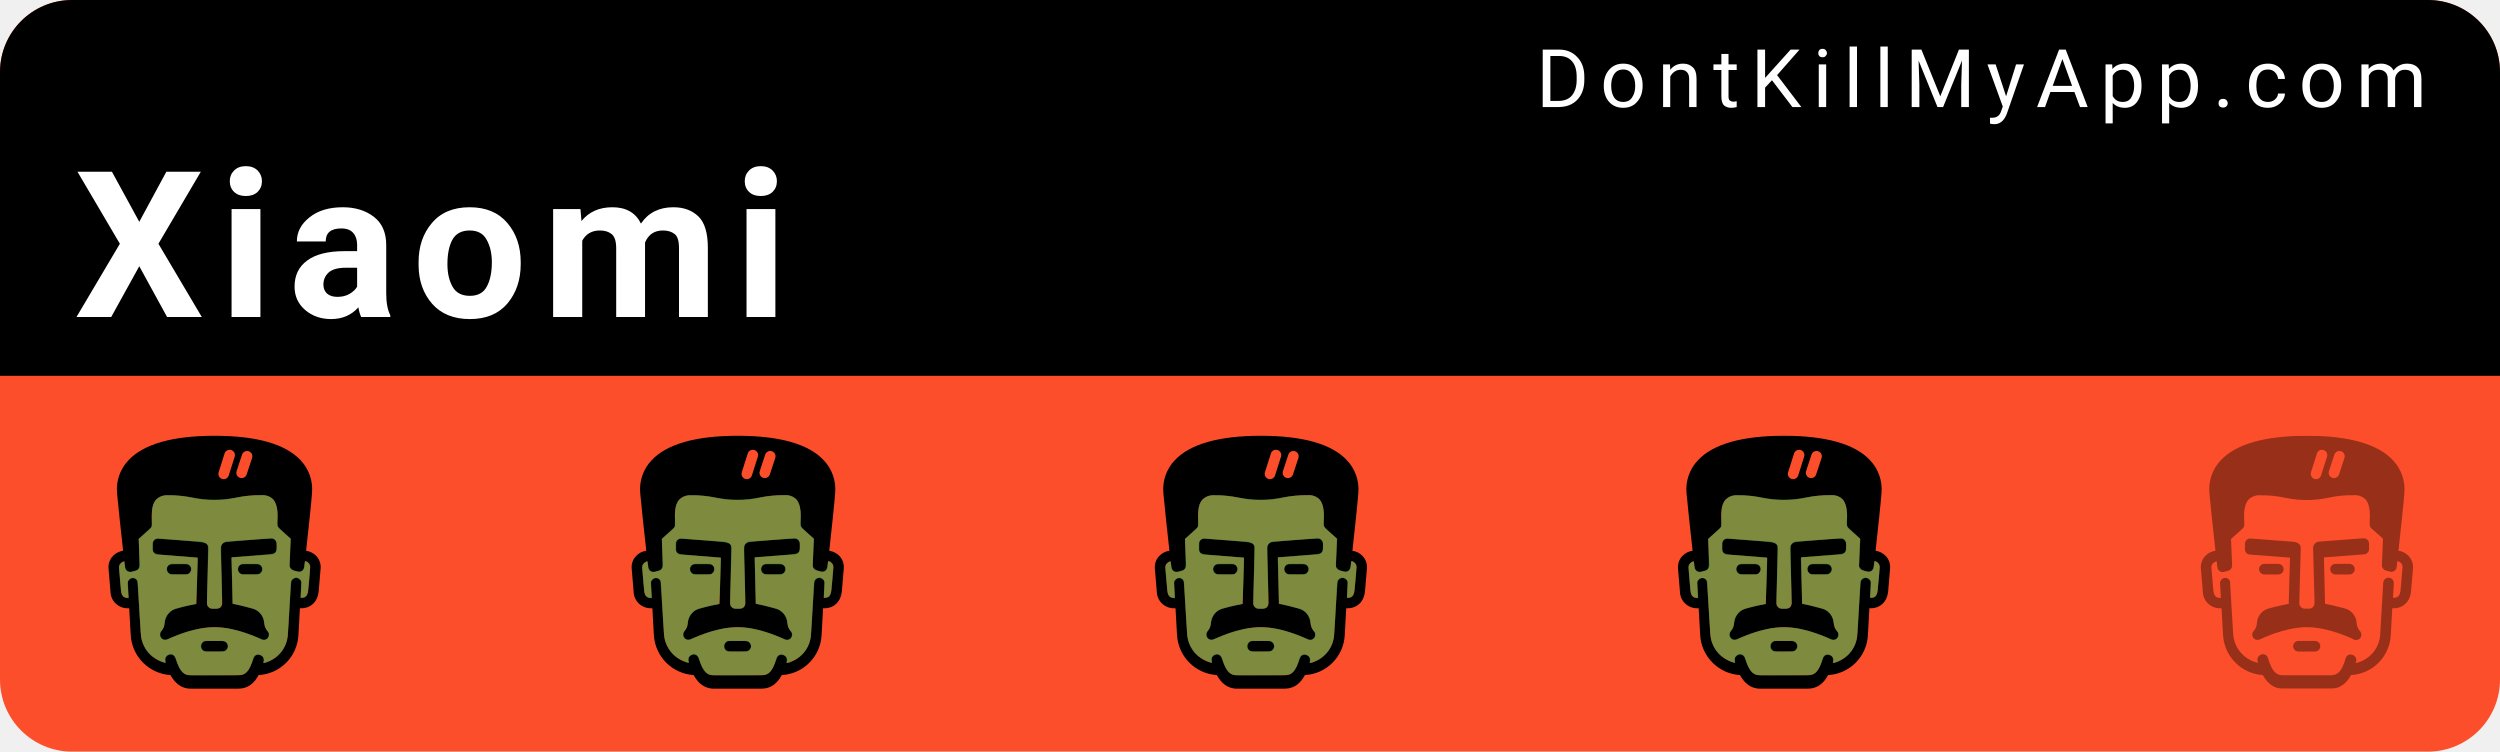
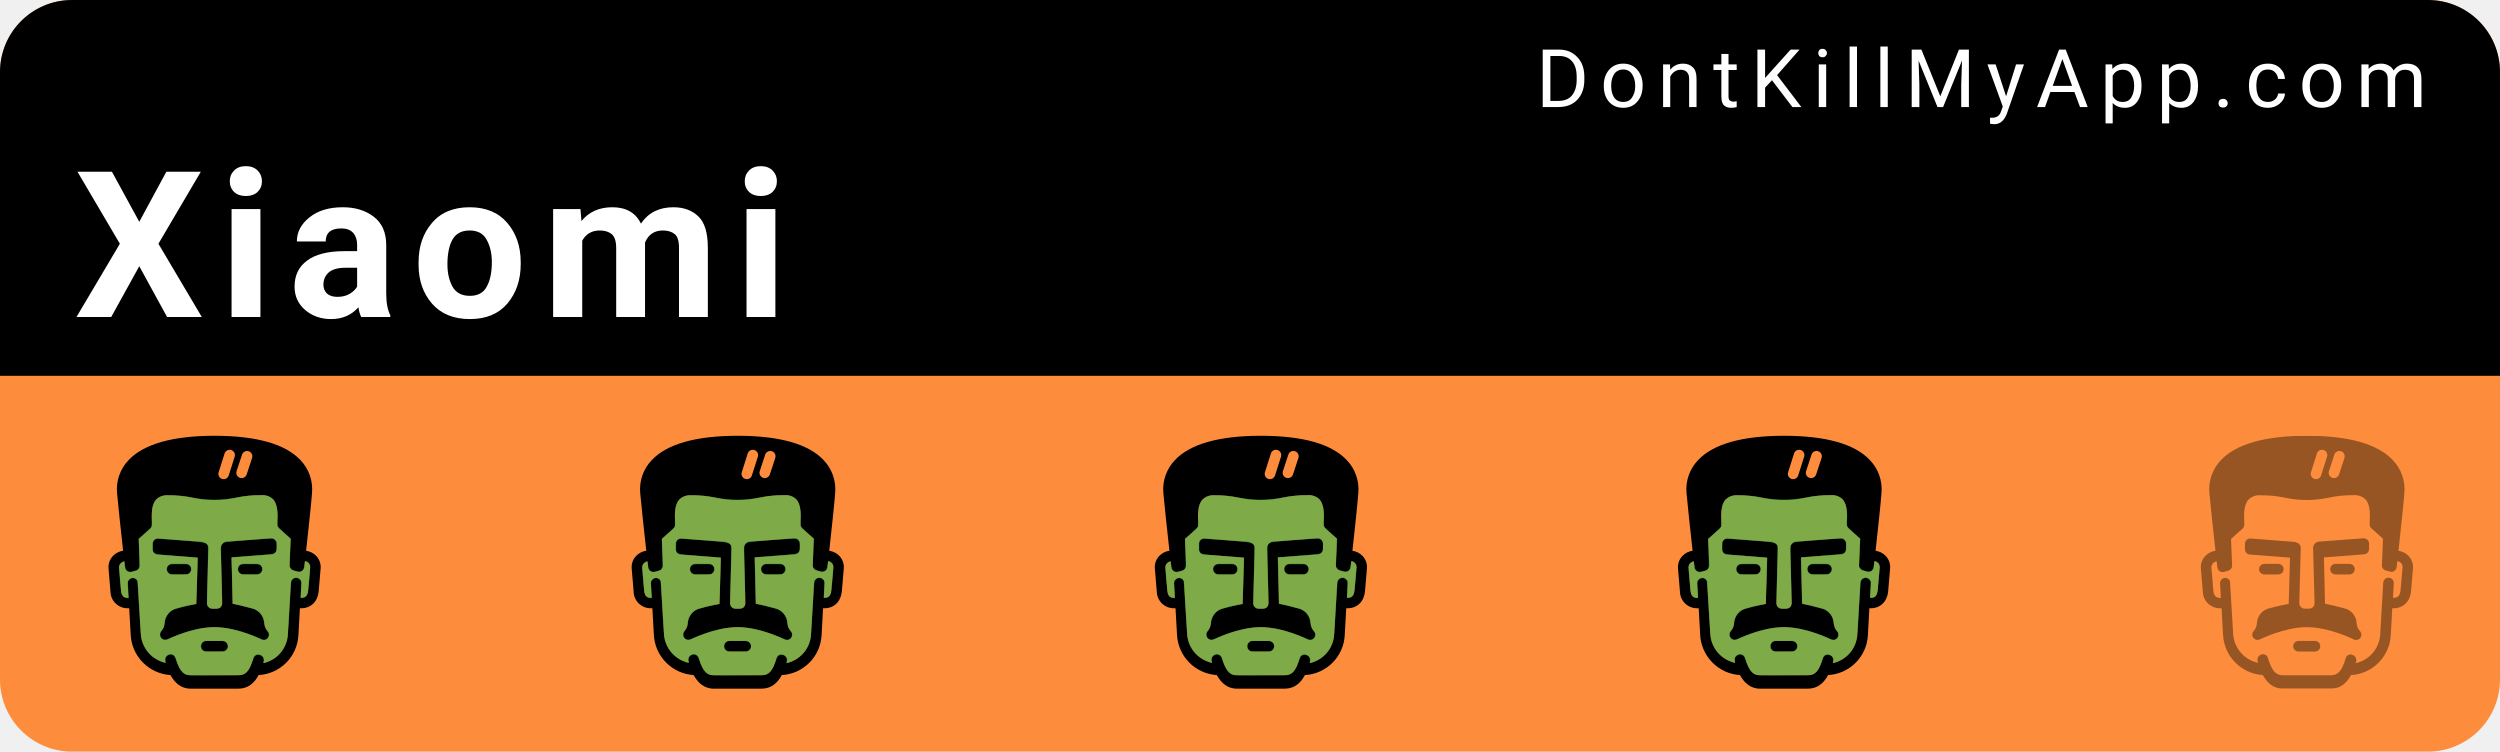
<svg xmlns="http://www.w3.org/2000/svg" width="153mm" height="46mm" viewBox="0 0 153 46" version="1.1" id="svg8">
  <defs id="defs2" />
  <g id="layer1" transform="translate(0,-251)">
-     <rect style="color:#000000;clip-rule:nonzero;display:inline;overflow:visible;visibility:visible;opacity:1;isolation:auto;mix-blend-mode:normal;color-interpolation:sRGB;color-interpolation-filters:linearRGB;solid-color:#000000;solid-opacity:1;fill:#fc4e2a;fill-opacity:1;fill-rule:nonzero;stroke:none;stroke-width:0.529;stroke-linecap:round;stroke-linejoin:miter;stroke-miterlimit:4;stroke-dasharray:none;stroke-dashoffset:0;stroke-opacity:1;color-rendering:auto;image-rendering:auto;shape-rendering:auto;text-rendering:auto;enable-background:accumulate" id="bkg" width="153" height="46" x="6.5503158e-15" y="251" rx="4.416" ry="4.416" />
+     <rect style="color:#000000;clip-rule:nonzero;display:inline;overflow:visible;visibility:visible;opacity:1;isolation:auto;mix-blend-mode:normal;color-interpolation:sRGB;color-interpolation-filters:linearRGB;solid-color:#000000;solid-opacity:1;fill:#fd8d3c;fill-opacity:1;fill-rule:nonzero;stroke:none;stroke-width:0.529;stroke-linecap:round;stroke-linejoin:miter;stroke-miterlimit:4;stroke-dasharray:none;stroke-dashoffset:0;stroke-opacity:1;color-rendering:auto;image-rendering:auto;shape-rendering:auto;text-rendering:auto;enable-background:accumulate" id="bkg" width="153" height="46" x="6.5503158e-15" y="251" rx="4.416" ry="4.416" />
    <path style="color:#000000;clip-rule:nonzero;display:inline;overflow:visible;visibility:visible;opacity:1;isolation:auto;mix-blend-mode:normal;color-interpolation:sRGB;color-interpolation-filters:linearRGB;solid-color:#000000;solid-opacity:1;fill:#000000;fill-opacity:1;fill-rule:nonzero;stroke:none;stroke-width:2;stroke-linecap:round;stroke-linejoin:miter;stroke-miterlimit:4;stroke-dasharray:none;stroke-dashoffset:0;stroke-opacity:1;color-rendering:auto;image-rendering:auto;shape-rendering:auto;text-rendering:auto;enable-background:accumulate" d="M 16.689,0 C 7.443,0 0,7.443 0,16.689 V 86.93 H 578.268 V 16.689 C 578.268,7.443 570.824,0 561.578,0 Z" id="bkgtop" transform="matrix(0.2645833,0,0,0.2645833,0,251)" />
    <text xml:space="preserve" style="font-style:normal;font-variant:normal;font-weight:300;font-stretch:normal;font-size:9.648px;line-height:0%;font-family:Roboto;-inkscape-font-specification:'Roboto Light';text-align:start;letter-spacing:0.685px;word-spacing:0px;writing-mode:lr-tb;text-anchor:start;fill:#ffffff;fill-opacity:1;stroke:none;stroke-width:0.201px;stroke-linecap:butt;stroke-linejoin:miter;stroke-opacity:1" x="94.007" y="257.55" id="link">
      <tspan id="tspan817" x="94.007" y="257.55" style="font-style:normal;font-variant:normal;font-weight:normal;font-stretch:normal;font-size:4.939px;font-family:Roboto;-inkscape-font-specification:Roboto;fill:#ffffff;stroke-width:0.201px">DontKillMyApp.com</tspan>
    </text>
    <text xml:space="preserve" style="font-style:normal;font-variant:normal;font-weight:bold;font-stretch:normal;font-size:12.7px;line-height:0%;font-family:Roboto;-inkscape-font-specification:'Roboto Bold';text-align:start;letter-spacing:0.902px;word-spacing:0px;writing-mode:lr-tb;text-anchor:start;fill:#ffffff;fill-opacity:1;stroke:none;stroke-width:0.265px;stroke-linecap:butt;stroke-linejoin:miter;stroke-opacity:1" x="4.538" y="270.402" id="vendor">
      <tspan id="tspan821" x="4.538" y="270.402" style="font-style:normal;font-variant:normal;font-weight:bold;font-stretch:normal;font-size:12.5px;font-family:Roboto;-inkscape-font-specification:'Roboto Bold';fill:#ffffff;stroke-width:0.265px">Xiaomi</tspan>
    </text>
    <g id="poo1" transform="matrix(0.01510025,0,0,0.01510025,5.393161,277.6693)">
      <svg data-name="Layer 1" viewBox="0 0 63.326 75.47" x="0px" y="0px" version="1.1" id="svg18" width="1025" height="1025">
        <defs id="defs22" />
        <path d="m 23.128,41.38 a 1.575,1.575 0 1 0 0,-3.15 h -4.17 a 1.575,1.575 0 1 0 0,3.15 z" id="path4" />
        <path d="m 40.188,38.23 a 1.575,1.575 0 0 0 0,3.15 h 4.17 a 1.575,1.575 0 1 0 0,-3.15 z" id="path6" />
        <path d="m 34.188,61.23 h -5.05 a 1.575,1.575 0 1 0 0,3.15 h 5.05 a 1.58,1.58 0 0 0 0,-3.15 z" id="path8" />
        <path d="m 48.448,30.6 -13.34,1 a 1.94,1.94 0 0 0 -1.6,1.87 l 0.43,16.3 a 1.77,1.77 0 0 1 -0.45,1.34 1.62,1.62 0 0 1 -1.19,0.48 h -1.27 a 1.62,1.62 0 0 1 -1.19,-0.48 1.79,1.79 0 0 1 -0.45,-1.36 l 0.43,-16.28 a 1.57,1.57 0 0 0 -1.25,-1.58 1.56,1.56 0 0 0 -0.7,-0.23 l -13,-1 a 1.57,1.57 0 0 0 -1.7,1.57 v 1.64 a 1.57,1.57 0 0 0 1.45,1.57 l 12,0.93 -0.38,13.22 a 5.46,5.46 0 0 0 0,0.58 c -1.2,0.22 -3.26,0.61 -5.7,1.29 a 4.77,4.77 0 0 0 -3.8,4.48 3.74,3.74 0 0 1 -0.95,2.31 1.58,1.58 0 0 0 1.83,2.51 c 0.07,0 7.3,-3.65 14,-3.65 6.7,0 13.94,3.61 14,3.65 a 1.57,1.57 0 0 0 1.83,-2.51 3.75,3.75 0 0 1 -0.95,-2.32 4.77,4.77 0 0 0 -3.76,-4.46 c -2.45,-0.69 -4.47,-1.12 -5.69,-1.35 0,-0.17 0,-0.33 0,-0.5 l -0.31,-13.33 12,-0.91 a 1.58,1.58 0 0 0 1.46,-1.57 v -1.64 a 1.58,1.58 0 0 0 -1.75,-1.57 z" id="path10" />
        <path d="m 61.978,35.84 a 5.16,5.16 0 0 0 -3,-1.52 c 0.63,-5.79 1.62,-14.85 1.76,-17.24 a 12.56,12.56 0 0 0 -3.42,-9.79 c -4.49,-4.82 -13.14,-7.29 -25.66,-7.29 -12.52,0 -21.16,2.47 -25.68,7.29 a 12.56,12.56 0 0 0 -3.42,9.79 c 0.18,2.39 1.18,11.45 1.81,17.23 a 5.16,5.16 0 0 0 -3,1.52 4.83,4.83 0 0 0 -1.36,3.64 v 0 l 0.59,7.07 a 5.07,5.07 0 0 0 5.14,4.93 1.56,1.56 0 0 0 0.45,0 l 0.44,7.86 a 12.69,12.69 0 0 0 11.87,12.08 c 1.24,2.19 3.02,4.06 6.05,4.06 h 14.19 c 3.07,0 4.86,-1.83 6.07,-4.06 a 12.58,12.58 0 0 0 11.88,-11.94 l 0.44,-8 a 1.55,1.55 0 0 0 0.42,0 c 2.85,0 4.88,-2 5.18,-5 l 0.59,-7 v 0 a 4.84,4.84 0 0 0 -1.34,-3.63 z m -23.74,-25.29 1.62,-4.93 a 1.581,1.581 0 1 1 3,1 l -1.62,4.93 a 1.581,1.581 0 0 1 -3,-1 z m -5.36,0.32 1.78,-5.61 a 1.581,1.581 0 0 1 3,1 l -1.78,5.61 a 1.581,1.581 0 1 1 -3,-1 z m 26.71,35.38 c -0.2,2.1 -1.59,2.1 -2,2.1 h -0.24 l 0.24,-4.34 a 1.581,1.581 0 1 0 -3.16,-0.08 c 0,0 0,0 0,0.06 l -0.89,15.2 a 9.31,9.31 0 0 1 -7.35,8.66 l 0.14,-0.45 a 1.58,1.58 0 0 0 -1.06,-2 1.47,1.47 0 0 0 -2,0.86 c -1.15,4 -2.33,5.21 -4.53,5.21 h -14.19 c -1.81,0 -3.19,-0.7 -4.53,-5.18 a 1.52,1.52 0 0 0 -2,-1 1.63,1.63 0 0 0 -1.06,2 c 0,0.15 0.09,0.32 0.14,0.47 a 9.4,9.4 0 0 1 -7.45,-8.68 L 8.738,44 v 0 a 1.52,1.52 0 0 0 -0.09,-0.74 1.51,1.51 0 0 0 -1.39,-0.84 1.56,1.56 0 0 0 -1.52,1.54 c 0,0 0,0.09 0,0.13 l 0.25,4.29 h -0.24 c -0.45,0 -1.83,0 -2,-2.08 l -0.59,-7 a 1.71,1.71 0 0 1 0.48,-1.24 2,2 0 0 1 1.1,-0.59 l 0.2,1.8 a 1.57,1.57 0 0 0 2,1.34 l 1.25,-0.35 a 1.57,1.57 0 0 0 1.15,-1.58 l -0.32,-7.9 3.45,-3.08 a 1.57,1.57 0 0 0 0.5,-1.23 c 0,-0.19 0,-0.4 0,-0.62 -0.1,-1.94 -0.27,-5.18 1.29,-6.84 a 4.59,4.59 0 0 1 3.48,-1.25 33.32,33.32 0 0 1 7.45,0.74 30.9,30.9 0 0 0 12.95,-0.03 33.3,33.3 0 0 1 7.45,-0.74 4.59,4.59 0 0 1 3.51,1.2 c 1.57,1.65 1.4,4.9 1.29,6.84 0,0.22 0,0.43 0,0.62 a 1.57,1.57 0 0 0 0.52,1.24 l 3.45,3.08 -0.32,7.9 a 1.57,1.57 0 0 0 1.15,1.58 l 1.25,0.35 a 1.57,1.57 0 0 0 2,-1.34 l 0.2,-1.8 a 2,2 0 0 1 1.09,0.57 1.71,1.71 0 0 1 0.48,1.24 z" id="path12" />
        <path style="opacity:0.5;fill:#00c853;fill-opacity:1;fill-rule:nonzero;stroke:none;stroke-width:0.339;stroke-linecap:round;stroke-linejoin:miter;stroke-miterlimit:4;stroke-dasharray:none;stroke-dashoffset:133.262;stroke-opacity:0.539;paint-order:normal" d="m 23.013,71.203 c -1.154,-0.53 -2.012,-1.805 -2.776,-4.127 -0.59,-1.793 -1.609,-2.306 -2.72,-1.371 -0.486,0.409 -0.53,0.526 -0.479,1.27 0.031,0.451 0.003,0.819 -0.064,0.819 C 16.551,67.794 14.716,66.955 13.756,66.323 11.989,65.159 10.91,63.746 10.115,61.556 9.694,60.396 9.62,59.534 8.869,46.907 8.677,43.672 8.627,43.334 8.286,42.937 7.742,42.304 6.788,42.332 6.216,42.997 l -0.425,0.494 0.117,2.518 0.117,2.518 -0.559,-0.12 C 3.978,48.087 3.845,47.753 3.454,43.349 3.029,38.555 3.019,38.754 3.705,38.068 c 0.862,-0.862 1.057,-0.773 1.198,0.548 0.198,1.852 1.06,2.321 3.029,1.65 1.35,-0.46 1.352,-0.47 1.211,-5.293 L 9.019,30.768 9.924,29.941 c 0.498,-0.455 1.362,-1.261 1.922,-1.791 l 1.017,-0.963 0.094,-3.015 c 0.083,-2.669 0.139,-3.117 0.49,-3.911 0.502,-1.136 1.494,-1.996 2.712,-2.351 1.195,-0.347 4.677,-0.209 7.577,0.301 4.117,0.724 5.096,0.828 7.833,0.828 2.753,1.97e-4 3.915,-0.125 7.872,-0.845 1.024,-0.186 3.05,-0.388 4.501,-0.448 2.923,-0.121 3.713,0.025 4.853,0.894 1.199,0.914 1.856,3.392 1.679,6.326 -0.065,1.083 -0.031,1.755 0.106,2.057 0.112,0.247 1.029,1.192 2.038,2.101 l 1.836,1.652 -0.097,1.454 c -0.053,0.799 -0.145,2.689 -0.204,4.198 l -0.107,2.745 0.494,0.494 c 0.553,0.553 2.089,0.992 2.824,0.807 0.57,-0.143 0.962,-0.757 1.062,-1.664 0.148,-1.34 0.199,-1.464 0.568,-1.367 0.188,0.049 0.531,0.314 0.762,0.59 0.52,0.618 0.529,1.147 0.104,5.638 -0.381,4.025 -0.656,4.655 -2.029,4.655 h -0.506 l 0.096,-2.504 0.096,-2.504 -0.545,-0.459 C 56.672,42.608 56.276,42.402 56.093,42.402 c -0.566,0 -1.276,0.468 -1.464,0.965 -0.098,0.26 -0.34,3.406 -0.538,6.991 -0.508,9.224 -0.609,10.286 -1.102,11.596 -0.892,2.371 -2.42,4.032 -4.758,5.173 -1.799,0.878 -2.048,0.876 -1.963,-0.013 0.082,-0.86 -0.275,-1.428 -1.061,-1.687 -0.466,-0.154 -0.693,-0.148 -1.058,0.027 -0.536,0.257 -0.705,0.552 -1.421,2.472 -0.595,1.594 -1.33,2.655 -2.189,3.16 -0.57,0.335 -0.872,0.348 -8.715,0.389 -7.607,0.039 -8.169,0.022 -8.81,-0.272 z m 11.583,-6.983 c 0.529,-0.184 1.036,-0.88 1.036,-1.421 0,-0.149 -0.115,-0.493 -0.255,-0.764 -0.384,-0.742 -1.122,-0.885 -4.209,-0.818 l -2.675,0.058 -0.408,0.475 c -0.728,0.847 -0.343,2.345 0.653,2.538 0.839,0.162 5.349,0.109 5.859,-0.069 z M 18.843,60.18 c 7.207,-3.126 13.088,-3.79 19.307,-2.181 1.849,0.478 4.563,1.42 6.313,2.19 0.83,0.365 1.738,0.664 2.017,0.664 0.751,0 1.339,-0.661 1.339,-1.506 0,-0.371 -0.075,-0.721 -0.167,-0.778 -0.425,-0.263 -1.054,-1.682 -1.199,-2.708 -0.271,-1.915 -1.127,-3.183 -2.677,-3.967 -0.337,-0.17 -1.994,-0.642 -3.683,-1.049 l -3.071,-0.739 -0.104,-5.164 c -0.057,-2.84 -0.147,-5.942 -0.199,-6.893 -0.093,-1.706 -0.089,-1.73 0.297,-1.807 0.215,-0.043 3.006,-0.269 6.201,-0.502 6.205,-0.453 6.471,-0.507 6.81,-1.399 0.089,-0.234 0.162,-0.91 0.162,-1.502 0,-0.911 -0.067,-1.156 -0.438,-1.597 -0.384,-0.456 -0.546,-0.521 -1.312,-0.524 -1.924,-0.008 -13.26,0.909 -13.768,1.113 -0.295,0.119 -0.669,0.417 -0.829,0.663 -0.275,0.419 -0.279,0.97 -0.076,9.067 0.234,9.304 0.23,9.375 -0.627,9.833 -0.253,0.135 -0.935,0.234 -1.612,0.233 -1.11,-0.001 -1.2,-0.031 -1.666,-0.553 -0.586,-0.656 -0.555,0.366 -0.298,-9.772 0.111,-4.376 0.149,-8.165 0.085,-8.42 -0.246,-0.977 -0.806,-1.093 -7.975,-1.652 -3.589,-0.28 -6.757,-0.508 -7.041,-0.508 -0.322,0 -0.672,0.156 -0.931,0.416 -0.379,0.379 -0.416,0.549 -0.416,1.917 0,2.377 -0.444,2.201 7.066,2.788 3.417,0.267 6.236,0.508 6.264,0.536 0.136,0.136 -0.366,13.739 -0.51,13.833 -0.09,0.059 -0.504,0.153 -0.919,0.21 -1.393,0.191 -5.532,1.303 -6.053,1.626 -1.322,0.82 -2.157,2.189 -2.367,3.881 -0.116,0.936 -0.408,1.651 -0.965,2.366 -0.464,0.596 -0.416,1.627 0.101,2.143 0.577,0.577 1.128,0.528 2.941,-0.258 z m 5.376,-19.353 c 0.55,-0.64 0.547,-1.517 -0.007,-2.072 -0.407,-0.407 -0.474,-0.416 -3.122,-0.416 -2.575,0 -2.729,0.019 -3.156,0.387 -0.802,0.69 -0.52,2.064 0.515,2.506 0.186,0.08 1.469,0.128 2.851,0.107 l 2.512,-0.038 z m 21.175,0.014 c 0.625,-0.625 0.614,-1.567 -0.024,-2.116 -0.426,-0.367 -0.582,-0.386 -3.155,-0.386 -2.648,0 -2.716,0.009 -3.122,0.416 -0.717,0.717 -0.447,2.075 0.491,2.47 0.2,0.084 1.485,0.136 2.856,0.115 2.466,-0.037 2.499,-0.043 2.954,-0.498 z" id="path834" />
      </svg>
    </g>
    <g transform="matrix(0.01510025,0,0,0.01510025,37.41043,277.6693)" id="poo2">
      <svg data-name="Layer 1" viewBox="0 0 63.326 75.47" x="0px" y="0px" version="1.1" id="svg18" width="1025" height="1025">
        <defs id="defs22" />
        <path d="m 23.128,41.38 a 1.575,1.575 0 1 0 0,-3.15 h -4.17 a 1.575,1.575 0 1 0 0,3.15 z" id="path4" />
        <path d="m 40.188,38.23 a 1.575,1.575 0 0 0 0,3.15 h 4.17 a 1.575,1.575 0 1 0 0,-3.15 z" id="path6" />
        <path d="m 34.188,61.23 h -5.05 a 1.575,1.575 0 1 0 0,3.15 h 5.05 a 1.58,1.58 0 0 0 0,-3.15 z" id="path8" />
        <path d="m 48.448,30.6 -13.34,1 a 1.94,1.94 0 0 0 -1.6,1.87 l 0.43,16.3 a 1.77,1.77 0 0 1 -0.45,1.34 1.62,1.62 0 0 1 -1.19,0.48 h -1.27 a 1.62,1.62 0 0 1 -1.19,-0.48 1.79,1.79 0 0 1 -0.45,-1.36 l 0.43,-16.28 a 1.57,1.57 0 0 0 -1.25,-1.58 1.56,1.56 0 0 0 -0.7,-0.23 l -13,-1 a 1.57,1.57 0 0 0 -1.7,1.57 v 1.64 a 1.57,1.57 0 0 0 1.45,1.57 l 12,0.93 -0.38,13.22 a 5.46,5.46 0 0 0 0,0.58 c -1.2,0.22 -3.26,0.61 -5.7,1.29 a 4.77,4.77 0 0 0 -3.8,4.48 3.74,3.74 0 0 1 -0.95,2.31 1.58,1.58 0 0 0 1.83,2.51 c 0.07,0 7.3,-3.65 14,-3.65 6.7,0 13.94,3.61 14,3.65 a 1.57,1.57 0 0 0 1.83,-2.51 3.75,3.75 0 0 1 -0.95,-2.32 4.77,4.77 0 0 0 -3.76,-4.46 c -2.45,-0.69 -4.47,-1.12 -5.69,-1.35 0,-0.17 0,-0.33 0,-0.5 l -0.31,-13.33 12,-0.91 a 1.58,1.58 0 0 0 1.46,-1.57 v -1.64 a 1.58,1.58 0 0 0 -1.75,-1.57 z" id="path10" />
        <path d="m 61.978,35.84 a 5.16,5.16 0 0 0 -3,-1.52 c 0.63,-5.79 1.62,-14.85 1.76,-17.24 a 12.56,12.56 0 0 0 -3.42,-9.79 c -4.49,-4.82 -13.14,-7.29 -25.66,-7.29 -12.52,0 -21.16,2.47 -25.68,7.29 a 12.56,12.56 0 0 0 -3.42,9.79 c 0.18,2.39 1.18,11.45 1.81,17.23 a 5.16,5.16 0 0 0 -3,1.52 4.83,4.83 0 0 0 -1.36,3.64 v 0 l 0.59,7.07 a 5.07,5.07 0 0 0 5.14,4.93 1.56,1.56 0 0 0 0.45,0 l 0.44,7.86 a 12.69,12.69 0 0 0 11.87,12.08 c 1.24,2.19 3.02,4.06 6.05,4.06 h 14.19 c 3.07,0 4.86,-1.83 6.07,-4.06 a 12.58,12.58 0 0 0 11.88,-11.94 l 0.44,-8 a 1.55,1.55 0 0 0 0.42,0 c 2.85,0 4.88,-2 5.18,-5 l 0.59,-7 v 0 a 4.84,4.84 0 0 0 -1.34,-3.63 z m -23.74,-25.29 1.62,-4.93 a 1.581,1.581 0 1 1 3,1 l -1.62,4.93 a 1.581,1.581 0 0 1 -3,-1 z m -5.36,0.32 1.78,-5.61 a 1.581,1.581 0 0 1 3,1 l -1.78,5.61 a 1.581,1.581 0 1 1 -3,-1 z m 26.71,35.38 c -0.2,2.1 -1.59,2.1 -2,2.1 h -0.24 l 0.24,-4.34 a 1.581,1.581 0 1 0 -3.16,-0.08 c 0,0 0,0 0,0.06 l -0.89,15.2 a 9.31,9.31 0 0 1 -7.35,8.66 l 0.14,-0.45 a 1.58,1.58 0 0 0 -1.06,-2 1.47,1.47 0 0 0 -2,0.86 c -1.15,4 -2.33,5.21 -4.53,5.21 h -14.19 c -1.81,0 -3.19,-0.7 -4.53,-5.18 a 1.52,1.52 0 0 0 -2,-1 1.63,1.63 0 0 0 -1.06,2 c 0,0.15 0.09,0.32 0.14,0.47 a 9.4,9.4 0 0 1 -7.45,-8.68 L 8.738,44 v 0 a 1.52,1.52 0 0 0 -0.09,-0.74 1.51,1.51 0 0 0 -1.39,-0.84 1.56,1.56 0 0 0 -1.52,1.54 c 0,0 0,0.09 0,0.13 l 0.25,4.29 h -0.24 c -0.45,0 -1.83,0 -2,-2.08 l -0.59,-7 a 1.71,1.71 0 0 1 0.48,-1.24 2,2 0 0 1 1.1,-0.59 l 0.2,1.8 a 1.57,1.57 0 0 0 2,1.34 l 1.25,-0.35 a 1.57,1.57 0 0 0 1.15,-1.58 l -0.32,-7.9 3.45,-3.08 a 1.57,1.57 0 0 0 0.5,-1.23 c 0,-0.19 0,-0.4 0,-0.62 -0.1,-1.94 -0.27,-5.18 1.29,-6.84 a 4.59,4.59 0 0 1 3.48,-1.25 33.32,33.32 0 0 1 7.45,0.74 30.9,30.9 0 0 0 12.95,-0.03 33.3,33.3 0 0 1 7.45,-0.74 4.59,4.59 0 0 1 3.51,1.2 c 1.57,1.65 1.4,4.9 1.29,6.84 0,0.22 0,0.43 0,0.62 a 1.57,1.57 0 0 0 0.52,1.24 l 3.45,3.08 -0.32,7.9 a 1.57,1.57 0 0 0 1.15,1.58 l 1.25,0.35 a 1.57,1.57 0 0 0 2,-1.34 l 0.2,-1.8 a 2,2 0 0 1 1.09,0.57 1.71,1.71 0 0 1 0.48,1.24 z" id="path12" />
        <path style="opacity:0.5;fill:#00c853;fill-opacity:1;fill-rule:nonzero;stroke:none;stroke-width:0.339;stroke-linecap:round;stroke-linejoin:miter;stroke-miterlimit:4;stroke-dasharray:none;stroke-dashoffset:133.262;stroke-opacity:0.539;paint-order:normal" d="m 23.013,71.203 c -1.154,-0.53 -2.012,-1.805 -2.776,-4.127 -0.59,-1.793 -1.609,-2.306 -2.72,-1.371 -0.486,0.409 -0.53,0.526 -0.479,1.27 0.031,0.451 0.003,0.819 -0.064,0.819 C 16.551,67.794 14.716,66.955 13.756,66.323 11.989,65.159 10.91,63.746 10.115,61.556 9.694,60.396 9.62,59.534 8.869,46.907 8.677,43.672 8.627,43.334 8.286,42.937 7.742,42.304 6.788,42.332 6.216,42.997 l -0.425,0.494 0.117,2.518 0.117,2.518 -0.559,-0.12 C 3.978,48.087 3.845,47.753 3.454,43.349 3.029,38.555 3.019,38.754 3.705,38.068 c 0.862,-0.862 1.057,-0.773 1.198,0.548 0.198,1.852 1.06,2.321 3.029,1.65 1.35,-0.46 1.352,-0.47 1.211,-5.293 L 9.019,30.768 9.924,29.941 c 0.498,-0.455 1.362,-1.261 1.922,-1.791 l 1.017,-0.963 0.094,-3.015 c 0.083,-2.669 0.139,-3.117 0.49,-3.911 0.502,-1.136 1.494,-1.996 2.712,-2.351 1.195,-0.347 4.677,-0.209 7.577,0.301 4.117,0.724 5.096,0.828 7.833,0.828 2.753,1.97e-4 3.915,-0.125 7.872,-0.845 1.024,-0.186 3.05,-0.388 4.501,-0.448 2.923,-0.121 3.713,0.025 4.853,0.894 1.199,0.914 1.856,3.392 1.679,6.326 -0.065,1.083 -0.031,1.755 0.106,2.057 0.112,0.247 1.029,1.192 2.038,2.101 l 1.836,1.652 -0.097,1.454 c -0.053,0.799 -0.145,2.689 -0.204,4.198 l -0.107,2.745 0.494,0.494 c 0.553,0.553 2.089,0.992 2.824,0.807 0.57,-0.143 0.962,-0.757 1.062,-1.664 0.148,-1.34 0.199,-1.464 0.568,-1.367 0.188,0.049 0.531,0.314 0.762,0.59 0.52,0.618 0.529,1.147 0.104,5.638 -0.381,4.025 -0.656,4.655 -2.029,4.655 h -0.506 l 0.096,-2.504 0.096,-2.504 -0.545,-0.459 C 56.672,42.608 56.276,42.402 56.093,42.402 c -0.566,0 -1.276,0.468 -1.464,0.965 -0.098,0.26 -0.34,3.406 -0.538,6.991 -0.508,9.224 -0.609,10.286 -1.102,11.596 -0.892,2.371 -2.42,4.032 -4.758,5.173 -1.799,0.878 -2.048,0.876 -1.963,-0.013 0.082,-0.86 -0.275,-1.428 -1.061,-1.687 -0.466,-0.154 -0.693,-0.148 -1.058,0.027 -0.536,0.257 -0.705,0.552 -1.421,2.472 -0.595,1.594 -1.33,2.655 -2.189,3.16 -0.57,0.335 -0.872,0.348 -8.715,0.389 -7.607,0.039 -8.169,0.022 -8.81,-0.272 z m 11.583,-6.983 c 0.529,-0.184 1.036,-0.88 1.036,-1.421 0,-0.149 -0.115,-0.493 -0.255,-0.764 -0.384,-0.742 -1.122,-0.885 -4.209,-0.818 l -2.675,0.058 -0.408,0.475 c -0.728,0.847 -0.343,2.345 0.653,2.538 0.839,0.162 5.349,0.109 5.859,-0.069 z M 18.843,60.18 c 7.207,-3.126 13.088,-3.79 19.307,-2.181 1.849,0.478 4.563,1.42 6.313,2.19 0.83,0.365 1.738,0.664 2.017,0.664 0.751,0 1.339,-0.661 1.339,-1.506 0,-0.371 -0.075,-0.721 -0.167,-0.778 -0.425,-0.263 -1.054,-1.682 -1.199,-2.708 -0.271,-1.915 -1.127,-3.183 -2.677,-3.967 -0.337,-0.17 -1.994,-0.642 -3.683,-1.049 l -3.071,-0.739 -0.104,-5.164 c -0.057,-2.84 -0.147,-5.942 -0.199,-6.893 -0.093,-1.706 -0.089,-1.73 0.297,-1.807 0.215,-0.043 3.006,-0.269 6.201,-0.502 6.205,-0.453 6.471,-0.507 6.81,-1.399 0.089,-0.234 0.162,-0.91 0.162,-1.502 0,-0.911 -0.067,-1.156 -0.438,-1.597 -0.384,-0.456 -0.546,-0.521 -1.312,-0.524 -1.924,-0.008 -13.26,0.909 -13.768,1.113 -0.295,0.119 -0.669,0.417 -0.829,0.663 -0.275,0.419 -0.279,0.97 -0.076,9.067 0.234,9.304 0.23,9.375 -0.627,9.833 -0.253,0.135 -0.935,0.234 -1.612,0.233 -1.11,-0.001 -1.2,-0.031 -1.666,-0.553 -0.586,-0.656 -0.555,0.366 -0.298,-9.772 0.111,-4.376 0.149,-8.165 0.085,-8.42 -0.246,-0.977 -0.806,-1.093 -7.975,-1.652 -3.589,-0.28 -6.757,-0.508 -7.041,-0.508 -0.322,0 -0.672,0.156 -0.931,0.416 -0.379,0.379 -0.416,0.549 -0.416,1.917 0,2.377 -0.444,2.201 7.066,2.788 3.417,0.267 6.236,0.508 6.264,0.536 0.136,0.136 -0.366,13.739 -0.51,13.833 -0.09,0.059 -0.504,0.153 -0.919,0.21 -1.393,0.191 -5.532,1.303 -6.053,1.626 -1.322,0.82 -2.157,2.189 -2.367,3.881 -0.116,0.936 -0.408,1.651 -0.965,2.366 -0.464,0.596 -0.416,1.627 0.101,2.143 0.577,0.577 1.128,0.528 2.941,-0.258 z m 5.376,-19.353 c 0.55,-0.64 0.547,-1.517 -0.007,-2.072 -0.407,-0.407 -0.474,-0.416 -3.122,-0.416 -2.575,0 -2.729,0.019 -3.156,0.387 -0.802,0.69 -0.52,2.064 0.515,2.506 0.186,0.08 1.469,0.128 2.851,0.107 l 2.512,-0.038 z m 21.175,0.014 c 0.625,-0.625 0.614,-1.567 -0.024,-2.116 -0.426,-0.367 -0.582,-0.386 -3.155,-0.386 -2.648,0 -2.716,0.009 -3.122,0.416 -0.717,0.717 -0.447,2.075 0.491,2.47 0.2,0.084 1.485,0.136 2.856,0.115 2.466,-0.037 2.499,-0.043 2.954,-0.498 z" id="path834" />
      </svg>
    </g>
    <g id="poo3" transform="matrix(0.01510025,0,0,0.01510025,69.4277,277.6693)">
      <svg data-name="Layer 1" viewBox="0 0 63.326 75.47" x="0px" y="0px" version="1.1" id="svg18" width="1025" height="1025">
        <defs id="defs22" />
        <path d="m 23.128,41.38 a 1.575,1.575 0 1 0 0,-3.15 h -4.17 a 1.575,1.575 0 1 0 0,3.15 z" id="path4" />
        <path d="m 40.188,38.23 a 1.575,1.575 0 0 0 0,3.15 h 4.17 a 1.575,1.575 0 1 0 0,-3.15 z" id="path6" />
        <path d="m 34.188,61.23 h -5.05 a 1.575,1.575 0 1 0 0,3.15 h 5.05 a 1.58,1.58 0 0 0 0,-3.15 z" id="path8" />
        <path d="m 48.448,30.6 -13.34,1 a 1.94,1.94 0 0 0 -1.6,1.87 l 0.43,16.3 a 1.77,1.77 0 0 1 -0.45,1.34 1.62,1.62 0 0 1 -1.19,0.48 h -1.27 a 1.62,1.62 0 0 1 -1.19,-0.48 1.79,1.79 0 0 1 -0.45,-1.36 l 0.43,-16.28 a 1.57,1.57 0 0 0 -1.25,-1.58 1.56,1.56 0 0 0 -0.7,-0.23 l -13,-1 a 1.57,1.57 0 0 0 -1.7,1.57 v 1.64 a 1.57,1.57 0 0 0 1.45,1.57 l 12,0.93 -0.38,13.22 a 5.46,5.46 0 0 0 0,0.58 c -1.2,0.22 -3.26,0.61 -5.7,1.29 a 4.77,4.77 0 0 0 -3.8,4.48 3.74,3.74 0 0 1 -0.95,2.31 1.58,1.58 0 0 0 1.83,2.51 c 0.07,0 7.3,-3.65 14,-3.65 6.7,0 13.94,3.61 14,3.65 a 1.57,1.57 0 0 0 1.83,-2.51 3.75,3.75 0 0 1 -0.95,-2.32 4.77,4.77 0 0 0 -3.76,-4.46 c -2.45,-0.69 -4.47,-1.12 -5.69,-1.35 0,-0.17 0,-0.33 0,-0.5 l -0.31,-13.33 12,-0.91 a 1.58,1.58 0 0 0 1.46,-1.57 v -1.64 a 1.58,1.58 0 0 0 -1.75,-1.57 z" id="path10" />
        <path d="m 61.978,35.84 a 5.16,5.16 0 0 0 -3,-1.52 c 0.63,-5.79 1.62,-14.85 1.76,-17.24 a 12.56,12.56 0 0 0 -3.42,-9.79 c -4.49,-4.82 -13.14,-7.29 -25.66,-7.29 -12.52,0 -21.16,2.47 -25.68,7.29 a 12.56,12.56 0 0 0 -3.42,9.79 c 0.18,2.39 1.18,11.45 1.81,17.23 a 5.16,5.16 0 0 0 -3,1.52 4.83,4.83 0 0 0 -1.36,3.64 v 0 l 0.59,7.07 a 5.07,5.07 0 0 0 5.14,4.93 1.56,1.56 0 0 0 0.45,0 l 0.44,7.86 a 12.69,12.69 0 0 0 11.87,12.08 c 1.24,2.19 3.02,4.06 6.05,4.06 h 14.19 c 3.07,0 4.86,-1.83 6.07,-4.06 a 12.58,12.58 0 0 0 11.88,-11.94 l 0.44,-8 a 1.55,1.55 0 0 0 0.42,0 c 2.85,0 4.88,-2 5.18,-5 l 0.59,-7 v 0 a 4.84,4.84 0 0 0 -1.34,-3.63 z m -23.74,-25.29 1.62,-4.93 a 1.581,1.581 0 1 1 3,1 l -1.62,4.93 a 1.581,1.581 0 0 1 -3,-1 z m -5.36,0.32 1.78,-5.61 a 1.581,1.581 0 0 1 3,1 l -1.78,5.61 a 1.581,1.581 0 1 1 -3,-1 z m 26.71,35.38 c -0.2,2.1 -1.59,2.1 -2,2.1 h -0.24 l 0.24,-4.34 a 1.581,1.581 0 1 0 -3.16,-0.08 c 0,0 0,0 0,0.06 l -0.89,15.2 a 9.31,9.31 0 0 1 -7.35,8.66 l 0.14,-0.45 a 1.58,1.58 0 0 0 -1.06,-2 1.47,1.47 0 0 0 -2,0.86 c -1.15,4 -2.33,5.21 -4.53,5.21 h -14.19 c -1.81,0 -3.19,-0.7 -4.53,-5.18 a 1.52,1.52 0 0 0 -2,-1 1.63,1.63 0 0 0 -1.06,2 c 0,0.15 0.09,0.32 0.14,0.47 a 9.4,9.4 0 0 1 -7.45,-8.68 L 8.738,44 v 0 a 1.52,1.52 0 0 0 -0.09,-0.74 1.51,1.51 0 0 0 -1.39,-0.84 1.56,1.56 0 0 0 -1.52,1.54 c 0,0 0,0.09 0,0.13 l 0.25,4.29 h -0.24 c -0.45,0 -1.83,0 -2,-2.08 l -0.59,-7 a 1.71,1.71 0 0 1 0.48,-1.24 2,2 0 0 1 1.1,-0.59 l 0.2,1.8 a 1.57,1.57 0 0 0 2,1.34 l 1.25,-0.35 a 1.57,1.57 0 0 0 1.15,-1.58 l -0.32,-7.9 3.45,-3.08 a 1.57,1.57 0 0 0 0.5,-1.23 c 0,-0.19 0,-0.4 0,-0.62 -0.1,-1.94 -0.27,-5.18 1.29,-6.84 a 4.59,4.59 0 0 1 3.48,-1.25 33.32,33.32 0 0 1 7.45,0.74 30.9,30.9 0 0 0 12.95,-0.03 33.3,33.3 0 0 1 7.45,-0.74 4.59,4.59 0 0 1 3.51,1.2 c 1.57,1.65 1.4,4.9 1.29,6.84 0,0.22 0,0.43 0,0.62 a 1.57,1.57 0 0 0 0.52,1.24 l 3.45,3.08 -0.32,7.9 a 1.57,1.57 0 0 0 1.15,1.58 l 1.25,0.35 a 1.57,1.57 0 0 0 2,-1.34 l 0.2,-1.8 a 2,2 0 0 1 1.09,0.57 1.71,1.71 0 0 1 0.48,1.24 z" id="path12" />
        <path style="opacity:0.5;fill:#00c853;fill-opacity:1;fill-rule:nonzero;stroke:none;stroke-width:0.339;stroke-linecap:round;stroke-linejoin:miter;stroke-miterlimit:4;stroke-dasharray:none;stroke-dashoffset:133.262;stroke-opacity:0.539;paint-order:normal" d="m 23.013,71.203 c -1.154,-0.53 -2.012,-1.805 -2.776,-4.127 -0.59,-1.793 -1.609,-2.306 -2.72,-1.371 -0.486,0.409 -0.53,0.526 -0.479,1.27 0.031,0.451 0.003,0.819 -0.064,0.819 C 16.551,67.794 14.716,66.955 13.756,66.323 11.989,65.159 10.91,63.746 10.115,61.556 9.694,60.396 9.62,59.534 8.869,46.907 8.677,43.672 8.627,43.334 8.286,42.937 7.742,42.304 6.788,42.332 6.216,42.997 l -0.425,0.494 0.117,2.518 0.117,2.518 -0.559,-0.12 C 3.978,48.087 3.845,47.753 3.454,43.349 3.029,38.555 3.019,38.754 3.705,38.068 c 0.862,-0.862 1.057,-0.773 1.198,0.548 0.198,1.852 1.06,2.321 3.029,1.65 1.35,-0.46 1.352,-0.47 1.211,-5.293 L 9.019,30.768 9.924,29.941 c 0.498,-0.455 1.362,-1.261 1.922,-1.791 l 1.017,-0.963 0.094,-3.015 c 0.083,-2.669 0.139,-3.117 0.49,-3.911 0.502,-1.136 1.494,-1.996 2.712,-2.351 1.195,-0.347 4.677,-0.209 7.577,0.301 4.117,0.724 5.096,0.828 7.833,0.828 2.753,1.97e-4 3.915,-0.125 7.872,-0.845 1.024,-0.186 3.05,-0.388 4.501,-0.448 2.923,-0.121 3.713,0.025 4.853,0.894 1.199,0.914 1.856,3.392 1.679,6.326 -0.065,1.083 -0.031,1.755 0.106,2.057 0.112,0.247 1.029,1.192 2.038,2.101 l 1.836,1.652 -0.097,1.454 c -0.053,0.799 -0.145,2.689 -0.204,4.198 l -0.107,2.745 0.494,0.494 c 0.553,0.553 2.089,0.992 2.824,0.807 0.57,-0.143 0.962,-0.757 1.062,-1.664 0.148,-1.34 0.199,-1.464 0.568,-1.367 0.188,0.049 0.531,0.314 0.762,0.59 0.52,0.618 0.529,1.147 0.104,5.638 -0.381,4.025 -0.656,4.655 -2.029,4.655 h -0.506 l 0.096,-2.504 0.096,-2.504 -0.545,-0.459 C 56.672,42.608 56.276,42.402 56.093,42.402 c -0.566,0 -1.276,0.468 -1.464,0.965 -0.098,0.26 -0.34,3.406 -0.538,6.991 -0.508,9.224 -0.609,10.286 -1.102,11.596 -0.892,2.371 -2.42,4.032 -4.758,5.173 -1.799,0.878 -2.048,0.876 -1.963,-0.013 0.082,-0.86 -0.275,-1.428 -1.061,-1.687 -0.466,-0.154 -0.693,-0.148 -1.058,0.027 -0.536,0.257 -0.705,0.552 -1.421,2.472 -0.595,1.594 -1.33,2.655 -2.189,3.16 -0.57,0.335 -0.872,0.348 -8.715,0.389 -7.607,0.039 -8.169,0.022 -8.81,-0.272 z m 11.583,-6.983 c 0.529,-0.184 1.036,-0.88 1.036,-1.421 0,-0.149 -0.115,-0.493 -0.255,-0.764 -0.384,-0.742 -1.122,-0.885 -4.209,-0.818 l -2.675,0.058 -0.408,0.475 c -0.728,0.847 -0.343,2.345 0.653,2.538 0.839,0.162 5.349,0.109 5.859,-0.069 z M 18.843,60.18 c 7.207,-3.126 13.088,-3.79 19.307,-2.181 1.849,0.478 4.563,1.42 6.313,2.19 0.83,0.365 1.738,0.664 2.017,0.664 0.751,0 1.339,-0.661 1.339,-1.506 0,-0.371 -0.075,-0.721 -0.167,-0.778 -0.425,-0.263 -1.054,-1.682 -1.199,-2.708 -0.271,-1.915 -1.127,-3.183 -2.677,-3.967 -0.337,-0.17 -1.994,-0.642 -3.683,-1.049 l -3.071,-0.739 -0.104,-5.164 c -0.057,-2.84 -0.147,-5.942 -0.199,-6.893 -0.093,-1.706 -0.089,-1.73 0.297,-1.807 0.215,-0.043 3.006,-0.269 6.201,-0.502 6.205,-0.453 6.471,-0.507 6.81,-1.399 0.089,-0.234 0.162,-0.91 0.162,-1.502 0,-0.911 -0.067,-1.156 -0.438,-1.597 -0.384,-0.456 -0.546,-0.521 -1.312,-0.524 -1.924,-0.008 -13.26,0.909 -13.768,1.113 -0.295,0.119 -0.669,0.417 -0.829,0.663 -0.275,0.419 -0.279,0.97 -0.076,9.067 0.234,9.304 0.23,9.375 -0.627,9.833 -0.253,0.135 -0.935,0.234 -1.612,0.233 -1.11,-0.001 -1.2,-0.031 -1.666,-0.553 -0.586,-0.656 -0.555,0.366 -0.298,-9.772 0.111,-4.376 0.149,-8.165 0.085,-8.42 -0.246,-0.977 -0.806,-1.093 -7.975,-1.652 -3.589,-0.28 -6.757,-0.508 -7.041,-0.508 -0.322,0 -0.672,0.156 -0.931,0.416 -0.379,0.379 -0.416,0.549 -0.416,1.917 0,2.377 -0.444,2.201 7.066,2.788 3.417,0.267 6.236,0.508 6.264,0.536 0.136,0.136 -0.366,13.739 -0.51,13.833 -0.09,0.059 -0.504,0.153 -0.919,0.21 -1.393,0.191 -5.532,1.303 -6.053,1.626 -1.322,0.82 -2.157,2.189 -2.367,3.881 -0.116,0.936 -0.408,1.651 -0.965,2.366 -0.464,0.596 -0.416,1.627 0.101,2.143 0.577,0.577 1.128,0.528 2.941,-0.258 z m 5.376,-19.353 c 0.55,-0.64 0.547,-1.517 -0.007,-2.072 -0.407,-0.407 -0.474,-0.416 -3.122,-0.416 -2.575,0 -2.729,0.019 -3.156,0.387 -0.802,0.69 -0.52,2.064 0.515,2.506 0.186,0.08 1.469,0.128 2.851,0.107 l 2.512,-0.038 z m 21.175,0.014 c 0.625,-0.625 0.614,-1.567 -0.024,-2.116 -0.426,-0.367 -0.582,-0.386 -3.155,-0.386 -2.648,0 -2.716,0.009 -3.122,0.416 -0.717,0.717 -0.447,2.075 0.491,2.47 0.2,0.084 1.485,0.136 2.856,0.115 2.466,-0.037 2.499,-0.043 2.954,-0.498 z" id="path834" />
      </svg>
    </g>
    <g transform="matrix(0.01510025,0,0,0.01510025,101.445,277.6693)" id="poo4">
      <svg data-name="Layer 1" viewBox="0 0 63.326 75.47" x="0px" y="0px" version="1.1" id="svg18" width="1025" height="1025">
        <defs id="defs22" />
        <path d="m 23.128,41.38 a 1.575,1.575 0 1 0 0,-3.15 h -4.17 a 1.575,1.575 0 1 0 0,3.15 z" id="path4" />
        <path d="m 40.188,38.23 a 1.575,1.575 0 0 0 0,3.15 h 4.17 a 1.575,1.575 0 1 0 0,-3.15 z" id="path6" />
        <path d="m 34.188,61.23 h -5.05 a 1.575,1.575 0 1 0 0,3.15 h 5.05 a 1.58,1.58 0 0 0 0,-3.15 z" id="path8" />
        <path d="m 48.448,30.6 -13.34,1 a 1.94,1.94 0 0 0 -1.6,1.87 l 0.43,16.3 a 1.77,1.77 0 0 1 -0.45,1.34 1.62,1.62 0 0 1 -1.19,0.48 h -1.27 a 1.62,1.62 0 0 1 -1.19,-0.48 1.79,1.79 0 0 1 -0.45,-1.36 l 0.43,-16.28 a 1.57,1.57 0 0 0 -1.25,-1.58 1.56,1.56 0 0 0 -0.7,-0.23 l -13,-1 a 1.57,1.57 0 0 0 -1.7,1.57 v 1.64 a 1.57,1.57 0 0 0 1.45,1.57 l 12,0.93 -0.38,13.22 a 5.46,5.46 0 0 0 0,0.58 c -1.2,0.22 -3.26,0.61 -5.7,1.29 a 4.77,4.77 0 0 0 -3.8,4.48 3.74,3.74 0 0 1 -0.95,2.31 1.58,1.58 0 0 0 1.83,2.51 c 0.07,0 7.3,-3.65 14,-3.65 6.7,0 13.94,3.61 14,3.65 a 1.57,1.57 0 0 0 1.83,-2.51 3.75,3.75 0 0 1 -0.95,-2.32 4.77,4.77 0 0 0 -3.76,-4.46 c -2.45,-0.69 -4.47,-1.12 -5.69,-1.35 0,-0.17 0,-0.33 0,-0.5 l -0.31,-13.33 12,-0.91 a 1.58,1.58 0 0 0 1.46,-1.57 v -1.64 a 1.58,1.58 0 0 0 -1.75,-1.57 z" id="path10" />
        <path d="m 61.978,35.84 a 5.16,5.16 0 0 0 -3,-1.52 c 0.63,-5.79 1.62,-14.85 1.76,-17.24 a 12.56,12.56 0 0 0 -3.42,-9.79 c -4.49,-4.82 -13.14,-7.29 -25.66,-7.29 -12.52,0 -21.16,2.47 -25.68,7.29 a 12.56,12.56 0 0 0 -3.42,9.79 c 0.18,2.39 1.18,11.45 1.81,17.23 a 5.16,5.16 0 0 0 -3,1.52 4.83,4.83 0 0 0 -1.36,3.64 v 0 l 0.59,7.07 a 5.07,5.07 0 0 0 5.14,4.93 1.56,1.56 0 0 0 0.45,0 l 0.44,7.86 a 12.69,12.69 0 0 0 11.87,12.08 c 1.24,2.19 3.02,4.06 6.05,4.06 h 14.19 c 3.07,0 4.86,-1.83 6.07,-4.06 a 12.58,12.58 0 0 0 11.88,-11.94 l 0.44,-8 a 1.55,1.55 0 0 0 0.42,0 c 2.85,0 4.88,-2 5.18,-5 l 0.59,-7 v 0 a 4.84,4.84 0 0 0 -1.34,-3.63 z m -23.74,-25.29 1.62,-4.93 a 1.581,1.581 0 1 1 3,1 l -1.62,4.93 a 1.581,1.581 0 0 1 -3,-1 z m -5.36,0.32 1.78,-5.61 a 1.581,1.581 0 0 1 3,1 l -1.78,5.61 a 1.581,1.581 0 1 1 -3,-1 z m 26.71,35.38 c -0.2,2.1 -1.59,2.1 -2,2.1 h -0.24 l 0.24,-4.34 a 1.581,1.581 0 1 0 -3.16,-0.08 c 0,0 0,0 0,0.06 l -0.89,15.2 a 9.31,9.31 0 0 1 -7.35,8.66 l 0.14,-0.45 a 1.58,1.58 0 0 0 -1.06,-2 1.47,1.47 0 0 0 -2,0.86 c -1.15,4 -2.33,5.21 -4.53,5.21 h -14.19 c -1.81,0 -3.19,-0.7 -4.53,-5.18 a 1.52,1.52 0 0 0 -2,-1 1.63,1.63 0 0 0 -1.06,2 c 0,0.15 0.09,0.32 0.14,0.47 a 9.4,9.4 0 0 1 -7.45,-8.68 L 8.738,44 v 0 a 1.52,1.52 0 0 0 -0.09,-0.74 1.51,1.51 0 0 0 -1.39,-0.84 1.56,1.56 0 0 0 -1.52,1.54 c 0,0 0,0.09 0,0.13 l 0.25,4.29 h -0.24 c -0.45,0 -1.83,0 -2,-2.08 l -0.59,-7 a 1.71,1.71 0 0 1 0.48,-1.24 2,2 0 0 1 1.1,-0.59 l 0.2,1.8 a 1.57,1.57 0 0 0 2,1.34 l 1.25,-0.35 a 1.57,1.57 0 0 0 1.15,-1.58 l -0.32,-7.9 3.45,-3.08 a 1.57,1.57 0 0 0 0.5,-1.23 c 0,-0.19 0,-0.4 0,-0.62 -0.1,-1.94 -0.27,-5.18 1.29,-6.84 a 4.59,4.59 0 0 1 3.48,-1.25 33.32,33.32 0 0 1 7.45,0.74 30.9,30.9 0 0 0 12.95,-0.03 33.3,33.3 0 0 1 7.45,-0.74 4.59,4.59 0 0 1 3.51,1.2 c 1.57,1.65 1.4,4.9 1.29,6.84 0,0.22 0,0.43 0,0.62 a 1.57,1.57 0 0 0 0.52,1.24 l 3.45,3.08 -0.32,7.9 a 1.57,1.57 0 0 0 1.15,1.58 l 1.25,0.35 a 1.57,1.57 0 0 0 2,-1.34 l 0.2,-1.8 a 2,2 0 0 1 1.09,0.57 1.71,1.71 0 0 1 0.48,1.24 z" id="path12" />
        <path style="opacity:0.5;fill:#00c853;fill-opacity:1;fill-rule:nonzero;stroke:none;stroke-width:0.339;stroke-linecap:round;stroke-linejoin:miter;stroke-miterlimit:4;stroke-dasharray:none;stroke-dashoffset:133.262;stroke-opacity:0.539;paint-order:normal" d="m 23.013,71.203 c -1.154,-0.53 -2.012,-1.805 -2.776,-4.127 -0.59,-1.793 -1.609,-2.306 -2.72,-1.371 -0.486,0.409 -0.53,0.526 -0.479,1.27 0.031,0.451 0.003,0.819 -0.064,0.819 C 16.551,67.794 14.716,66.955 13.756,66.323 11.989,65.159 10.91,63.746 10.115,61.556 9.694,60.396 9.62,59.534 8.869,46.907 8.677,43.672 8.627,43.334 8.286,42.937 7.742,42.304 6.788,42.332 6.216,42.997 l -0.425,0.494 0.117,2.518 0.117,2.518 -0.559,-0.12 C 3.978,48.087 3.845,47.753 3.454,43.349 3.029,38.555 3.019,38.754 3.705,38.068 c 0.862,-0.862 1.057,-0.773 1.198,0.548 0.198,1.852 1.06,2.321 3.029,1.65 1.35,-0.46 1.352,-0.47 1.211,-5.293 L 9.019,30.768 9.924,29.941 c 0.498,-0.455 1.362,-1.261 1.922,-1.791 l 1.017,-0.963 0.094,-3.015 c 0.083,-2.669 0.139,-3.117 0.49,-3.911 0.502,-1.136 1.494,-1.996 2.712,-2.351 1.195,-0.347 4.677,-0.209 7.577,0.301 4.117,0.724 5.096,0.828 7.833,0.828 2.753,1.97e-4 3.915,-0.125 7.872,-0.845 1.024,-0.186 3.05,-0.388 4.501,-0.448 2.923,-0.121 3.713,0.025 4.853,0.894 1.199,0.914 1.856,3.392 1.679,6.326 -0.065,1.083 -0.031,1.755 0.106,2.057 0.112,0.247 1.029,1.192 2.038,2.101 l 1.836,1.652 -0.097,1.454 c -0.053,0.799 -0.145,2.689 -0.204,4.198 l -0.107,2.745 0.494,0.494 c 0.553,0.553 2.089,0.992 2.824,0.807 0.57,-0.143 0.962,-0.757 1.062,-1.664 0.148,-1.34 0.199,-1.464 0.568,-1.367 0.188,0.049 0.531,0.314 0.762,0.59 0.52,0.618 0.529,1.147 0.104,5.638 -0.381,4.025 -0.656,4.655 -2.029,4.655 h -0.506 l 0.096,-2.504 0.096,-2.504 -0.545,-0.459 C 56.672,42.608 56.276,42.402 56.093,42.402 c -0.566,0 -1.276,0.468 -1.464,0.965 -0.098,0.26 -0.34,3.406 -0.538,6.991 -0.508,9.224 -0.609,10.286 -1.102,11.596 -0.892,2.371 -2.42,4.032 -4.758,5.173 -1.799,0.878 -2.048,0.876 -1.963,-0.013 0.082,-0.86 -0.275,-1.428 -1.061,-1.687 -0.466,-0.154 -0.693,-0.148 -1.058,0.027 -0.536,0.257 -0.705,0.552 -1.421,2.472 -0.595,1.594 -1.33,2.655 -2.189,3.16 -0.57,0.335 -0.872,0.348 -8.715,0.389 -7.607,0.039 -8.169,0.022 -8.81,-0.272 z m 11.583,-6.983 c 0.529,-0.184 1.036,-0.88 1.036,-1.421 0,-0.149 -0.115,-0.493 -0.255,-0.764 -0.384,-0.742 -1.122,-0.885 -4.209,-0.818 l -2.675,0.058 -0.408,0.475 c -0.728,0.847 -0.343,2.345 0.653,2.538 0.839,0.162 5.349,0.109 5.859,-0.069 z M 18.843,60.18 c 7.207,-3.126 13.088,-3.79 19.307,-2.181 1.849,0.478 4.563,1.42 6.313,2.19 0.83,0.365 1.738,0.664 2.017,0.664 0.751,0 1.339,-0.661 1.339,-1.506 0,-0.371 -0.075,-0.721 -0.167,-0.778 -0.425,-0.263 -1.054,-1.682 -1.199,-2.708 -0.271,-1.915 -1.127,-3.183 -2.677,-3.967 -0.337,-0.17 -1.994,-0.642 -3.683,-1.049 l -3.071,-0.739 -0.104,-5.164 c -0.057,-2.84 -0.147,-5.942 -0.199,-6.893 -0.093,-1.706 -0.089,-1.73 0.297,-1.807 0.215,-0.043 3.006,-0.269 6.201,-0.502 6.205,-0.453 6.471,-0.507 6.81,-1.399 0.089,-0.234 0.162,-0.91 0.162,-1.502 0,-0.911 -0.067,-1.156 -0.438,-1.597 -0.384,-0.456 -0.546,-0.521 -1.312,-0.524 -1.924,-0.008 -13.26,0.909 -13.768,1.113 -0.295,0.119 -0.669,0.417 -0.829,0.663 -0.275,0.419 -0.279,0.97 -0.076,9.067 0.234,9.304 0.23,9.375 -0.627,9.833 -0.253,0.135 -0.935,0.234 -1.612,0.233 -1.11,-0.001 -1.2,-0.031 -1.666,-0.553 -0.586,-0.656 -0.555,0.366 -0.298,-9.772 0.111,-4.376 0.149,-8.165 0.085,-8.42 -0.246,-0.977 -0.806,-1.093 -7.975,-1.652 -3.589,-0.28 -6.757,-0.508 -7.041,-0.508 -0.322,0 -0.672,0.156 -0.931,0.416 -0.379,0.379 -0.416,0.549 -0.416,1.917 0,2.377 -0.444,2.201 7.066,2.788 3.417,0.267 6.236,0.508 6.264,0.536 0.136,0.136 -0.366,13.739 -0.51,13.833 -0.09,0.059 -0.504,0.153 -0.919,0.21 -1.393,0.191 -5.532,1.303 -6.053,1.626 -1.322,0.82 -2.157,2.189 -2.367,3.881 -0.116,0.936 -0.408,1.651 -0.965,2.366 -0.464,0.596 -0.416,1.627 0.101,2.143 0.577,0.577 1.128,0.528 2.941,-0.258 z m 5.376,-19.353 c 0.55,-0.64 0.547,-1.517 -0.007,-2.072 -0.407,-0.407 -0.474,-0.416 -3.122,-0.416 -2.575,0 -2.729,0.019 -3.156,0.387 -0.802,0.69 -0.52,2.064 0.515,2.506 0.186,0.08 1.469,0.128 2.851,0.107 l 2.512,-0.038 z m 21.175,0.014 c 0.625,-0.625 0.614,-1.567 -0.024,-2.116 -0.426,-0.367 -0.582,-0.386 -3.155,-0.386 -2.648,0 -2.716,0.009 -3.122,0.416 -0.717,0.717 -0.447,2.075 0.491,2.47 0.2,0.084 1.485,0.136 2.856,0.115 2.466,-0.037 2.499,-0.043 2.954,-0.498 z" id="path834" />
      </svg>
    </g>
    <g transform="matrix(0.01510025,0,0,0.01510025,133.445,277.6693)" id="poo5">
      <svg data-name="Layer 1" viewBox="0 0 63.326 75.47" x="0px" y="0px" version="1.1" id="svg18" width="1025" height="1025">
        <defs id="defs22" />
        <path d="m 23.128,41.38 a 1.575,1.575 0 1 0 0,-3.15 h -4.17 a 1.575,1.575 0 1 0 0,3.15 z" id="path4" style="fill:#000000;fill-opacity:1;opacity:0.4" />
        <path d="m 40.188,38.23 a 1.575,1.575 0 0 0 0,3.15 h 4.17 a 1.575,1.575 0 1 0 0,-3.15 z" id="path6" style="fill:#000000;fill-opacity:1;opacity:0.4" />
        <path d="m 34.188,61.23 h -5.05 a 1.575,1.575 0 1 0 0,3.15 h 5.05 a 1.58,1.58 0 0 0 0,-3.15 z" id="path8" style="fill:#000000;fill-opacity:1;opacity:0.4" />
        <path d="m 48.448,30.6 -13.34,1 a 1.94,1.94 0 0 0 -1.6,1.87 l 0.43,16.3 a 1.77,1.77 0 0 1 -0.45,1.34 1.62,1.62 0 0 1 -1.19,0.48 h -1.27 a 1.62,1.62 0 0 1 -1.19,-0.48 1.79,1.79 0 0 1 -0.45,-1.36 l 0.43,-16.28 a 1.57,1.57 0 0 0 -1.25,-1.58 1.56,1.56 0 0 0 -0.7,-0.23 l -13,-1 a 1.57,1.57 0 0 0 -1.7,1.57 v 1.64 a 1.57,1.57 0 0 0 1.45,1.57 l 12,0.93 -0.38,13.22 a 5.46,5.46 0 0 0 0,0.58 c -1.2,0.22 -3.26,0.61 -5.7,1.29 a 4.77,4.77 0 0 0 -3.8,4.48 3.74,3.74 0 0 1 -0.95,2.31 1.58,1.58 0 0 0 1.83,2.51 c 0.07,0 7.3,-3.65 14,-3.65 6.7,0 13.94,3.61 14,3.65 a 1.57,1.57 0 0 0 1.83,-2.51 3.75,3.75 0 0 1 -0.95,-2.32 4.77,4.77 0 0 0 -3.76,-4.46 c -2.45,-0.69 -4.47,-1.12 -5.69,-1.35 0,-0.17 0,-0.33 0,-0.5 l -0.31,-13.33 12,-0.91 a 1.58,1.58 0 0 0 1.46,-1.57 v -1.64 a 1.58,1.58 0 0 0 -1.75,-1.57 z" id="path10" style="fill:#000000;fill-opacity:1;opacity:0.4" />
        <path d="m 61.978,35.84 a 5.16,5.16 0 0 0 -3,-1.52 c 0.63,-5.79 1.62,-14.85 1.76,-17.24 a 12.56,12.56 0 0 0 -3.42,-9.79 c -4.49,-4.82 -13.14,-7.29 -25.66,-7.29 -12.52,0 -21.16,2.47 -25.68,7.29 a 12.56,12.56 0 0 0 -3.42,9.79 c 0.18,2.39 1.18,11.45 1.81,17.23 a 5.16,5.16 0 0 0 -3,1.52 4.83,4.83 0 0 0 -1.36,3.64 v 0 l 0.59,7.07 a 5.07,5.07 0 0 0 5.14,4.93 1.56,1.56 0 0 0 0.45,0 l 0.44,7.86 a 12.69,12.69 0 0 0 11.87,12.08 c 1.24,2.19 3.02,4.06 6.05,4.06 h 14.19 c 3.07,0 4.86,-1.83 6.07,-4.06 a 12.58,12.58 0 0 0 11.88,-11.94 l 0.44,-8 a 1.55,1.55 0 0 0 0.42,0 c 2.85,0 4.88,-2 5.18,-5 l 0.59,-7 v 0 a 4.84,4.84 0 0 0 -1.34,-3.63 z m -23.74,-25.29 1.62,-4.93 a 1.581,1.581 0 1 1 3,1 l -1.62,4.93 a 1.581,1.581 0 0 1 -3,-1 z m -5.36,0.32 1.78,-5.61 a 1.581,1.581 0 0 1 3,1 l -1.78,5.61 a 1.581,1.581 0 1 1 -3,-1 z m 26.71,35.38 c -0.2,2.1 -1.59,2.1 -2,2.1 h -0.24 l 0.24,-4.34 a 1.581,1.581 0 1 0 -3.16,-0.08 c 0,0 0,0 0,0.06 l -0.89,15.2 a 9.31,9.31 0 0 1 -7.35,8.66 l 0.14,-0.45 a 1.58,1.58 0 0 0 -1.06,-2 1.47,1.47 0 0 0 -2,0.86 c -1.15,4 -2.33,5.21 -4.53,5.21 h -14.19 c -1.81,0 -3.19,-0.7 -4.53,-5.18 a 1.52,1.52 0 0 0 -2,-1 1.63,1.63 0 0 0 -1.06,2 c 0,0.15 0.09,0.32 0.14,0.47 a 9.4,9.4 0 0 1 -7.45,-8.68 L 8.738,44 v 0 a 1.52,1.52 0 0 0 -0.09,-0.74 1.51,1.51 0 0 0 -1.39,-0.84 1.56,1.56 0 0 0 -1.52,1.54 c 0,0 0,0.09 0,0.13 l 0.25,4.29 h -0.24 c -0.45,0 -1.83,0 -2,-2.08 l -0.59,-7 a 1.71,1.71 0 0 1 0.48,-1.24 2,2 0 0 1 1.1,-0.59 l 0.2,1.8 a 1.57,1.57 0 0 0 2,1.34 l 1.25,-0.35 a 1.57,1.57 0 0 0 1.15,-1.58 l -0.32,-7.9 3.45,-3.08 a 1.57,1.57 0 0 0 0.5,-1.23 c 0,-0.19 0,-0.4 0,-0.62 -0.1,-1.94 -0.27,-5.18 1.29,-6.84 a 4.59,4.59 0 0 1 3.48,-1.25 33.32,33.32 0 0 1 7.45,0.74 30.9,30.9 0 0 0 12.95,-0.03 33.3,33.3 0 0 1 7.45,-0.74 4.59,4.59 0 0 1 3.51,1.2 c 1.57,1.65 1.4,4.9 1.29,6.84 0,0.22 0,0.43 0,0.62 a 1.57,1.57 0 0 0 0.52,1.24 l 3.45,3.08 -0.32,7.9 a 1.57,1.57 0 0 0 1.15,1.58 l 1.25,0.35 a 1.57,1.57 0 0 0 2,-1.34 l 0.2,-1.8 a 2,2 0 0 1 1.09,0.57 1.71,1.71 0 0 1 0.48,1.24 z" id="path12" style="fill:#000000;fill-opacity:1;opacity:0.4" />
      </svg>
    </g>
  </g>
</svg>
